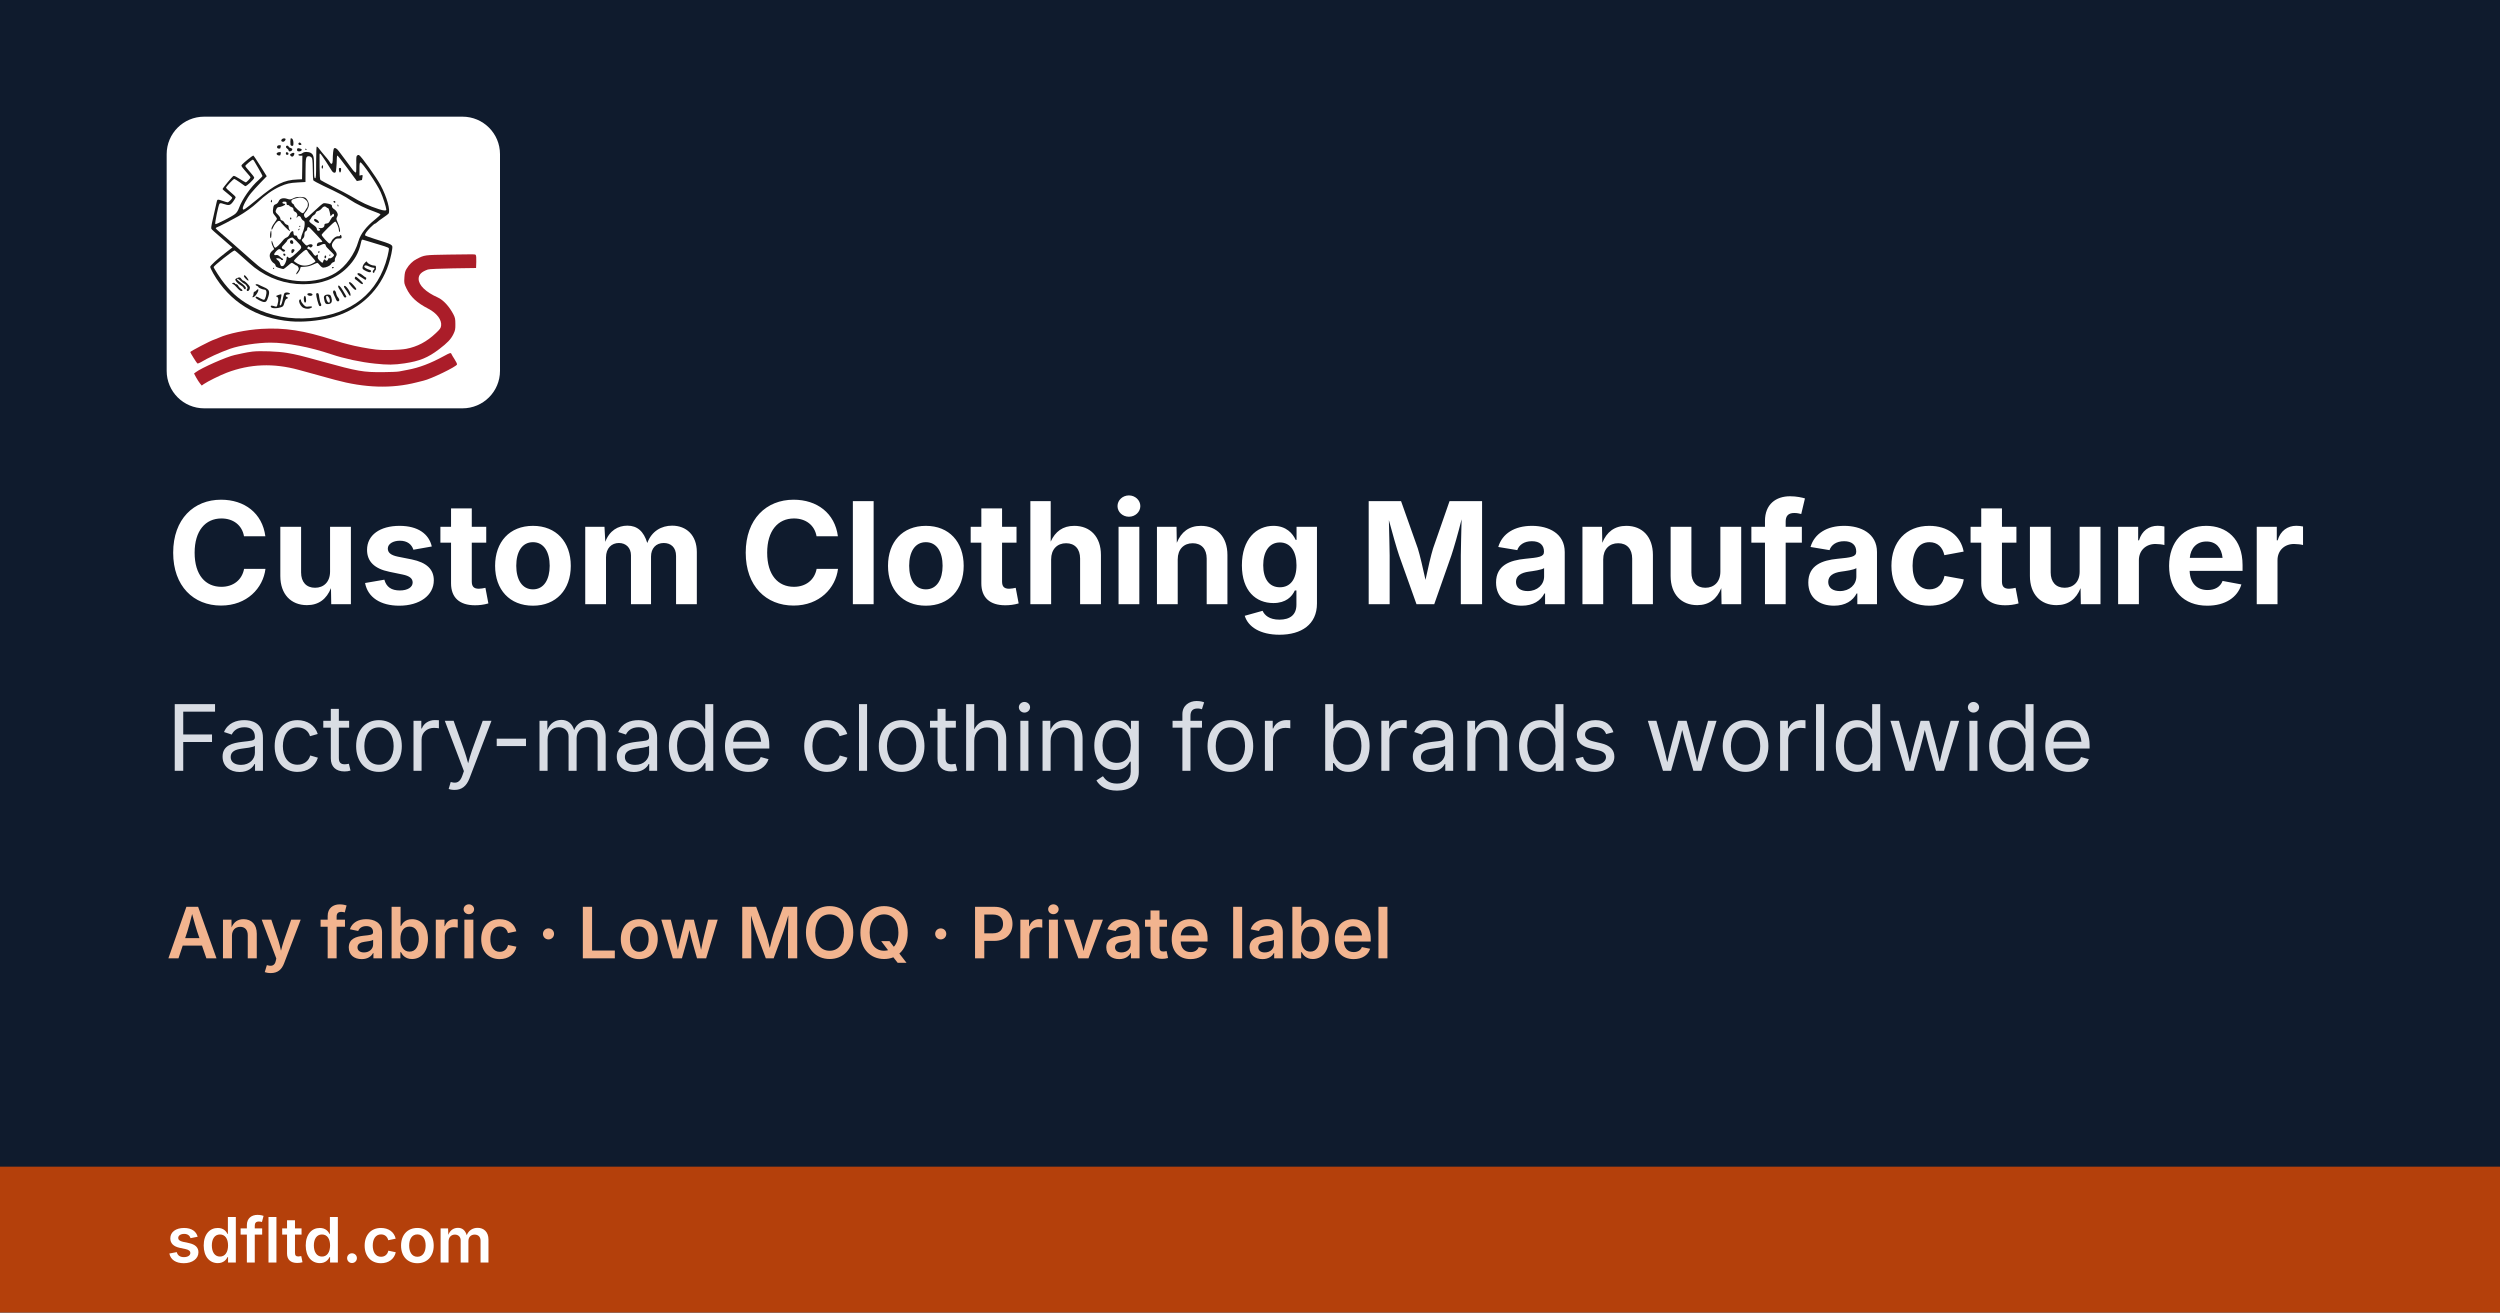
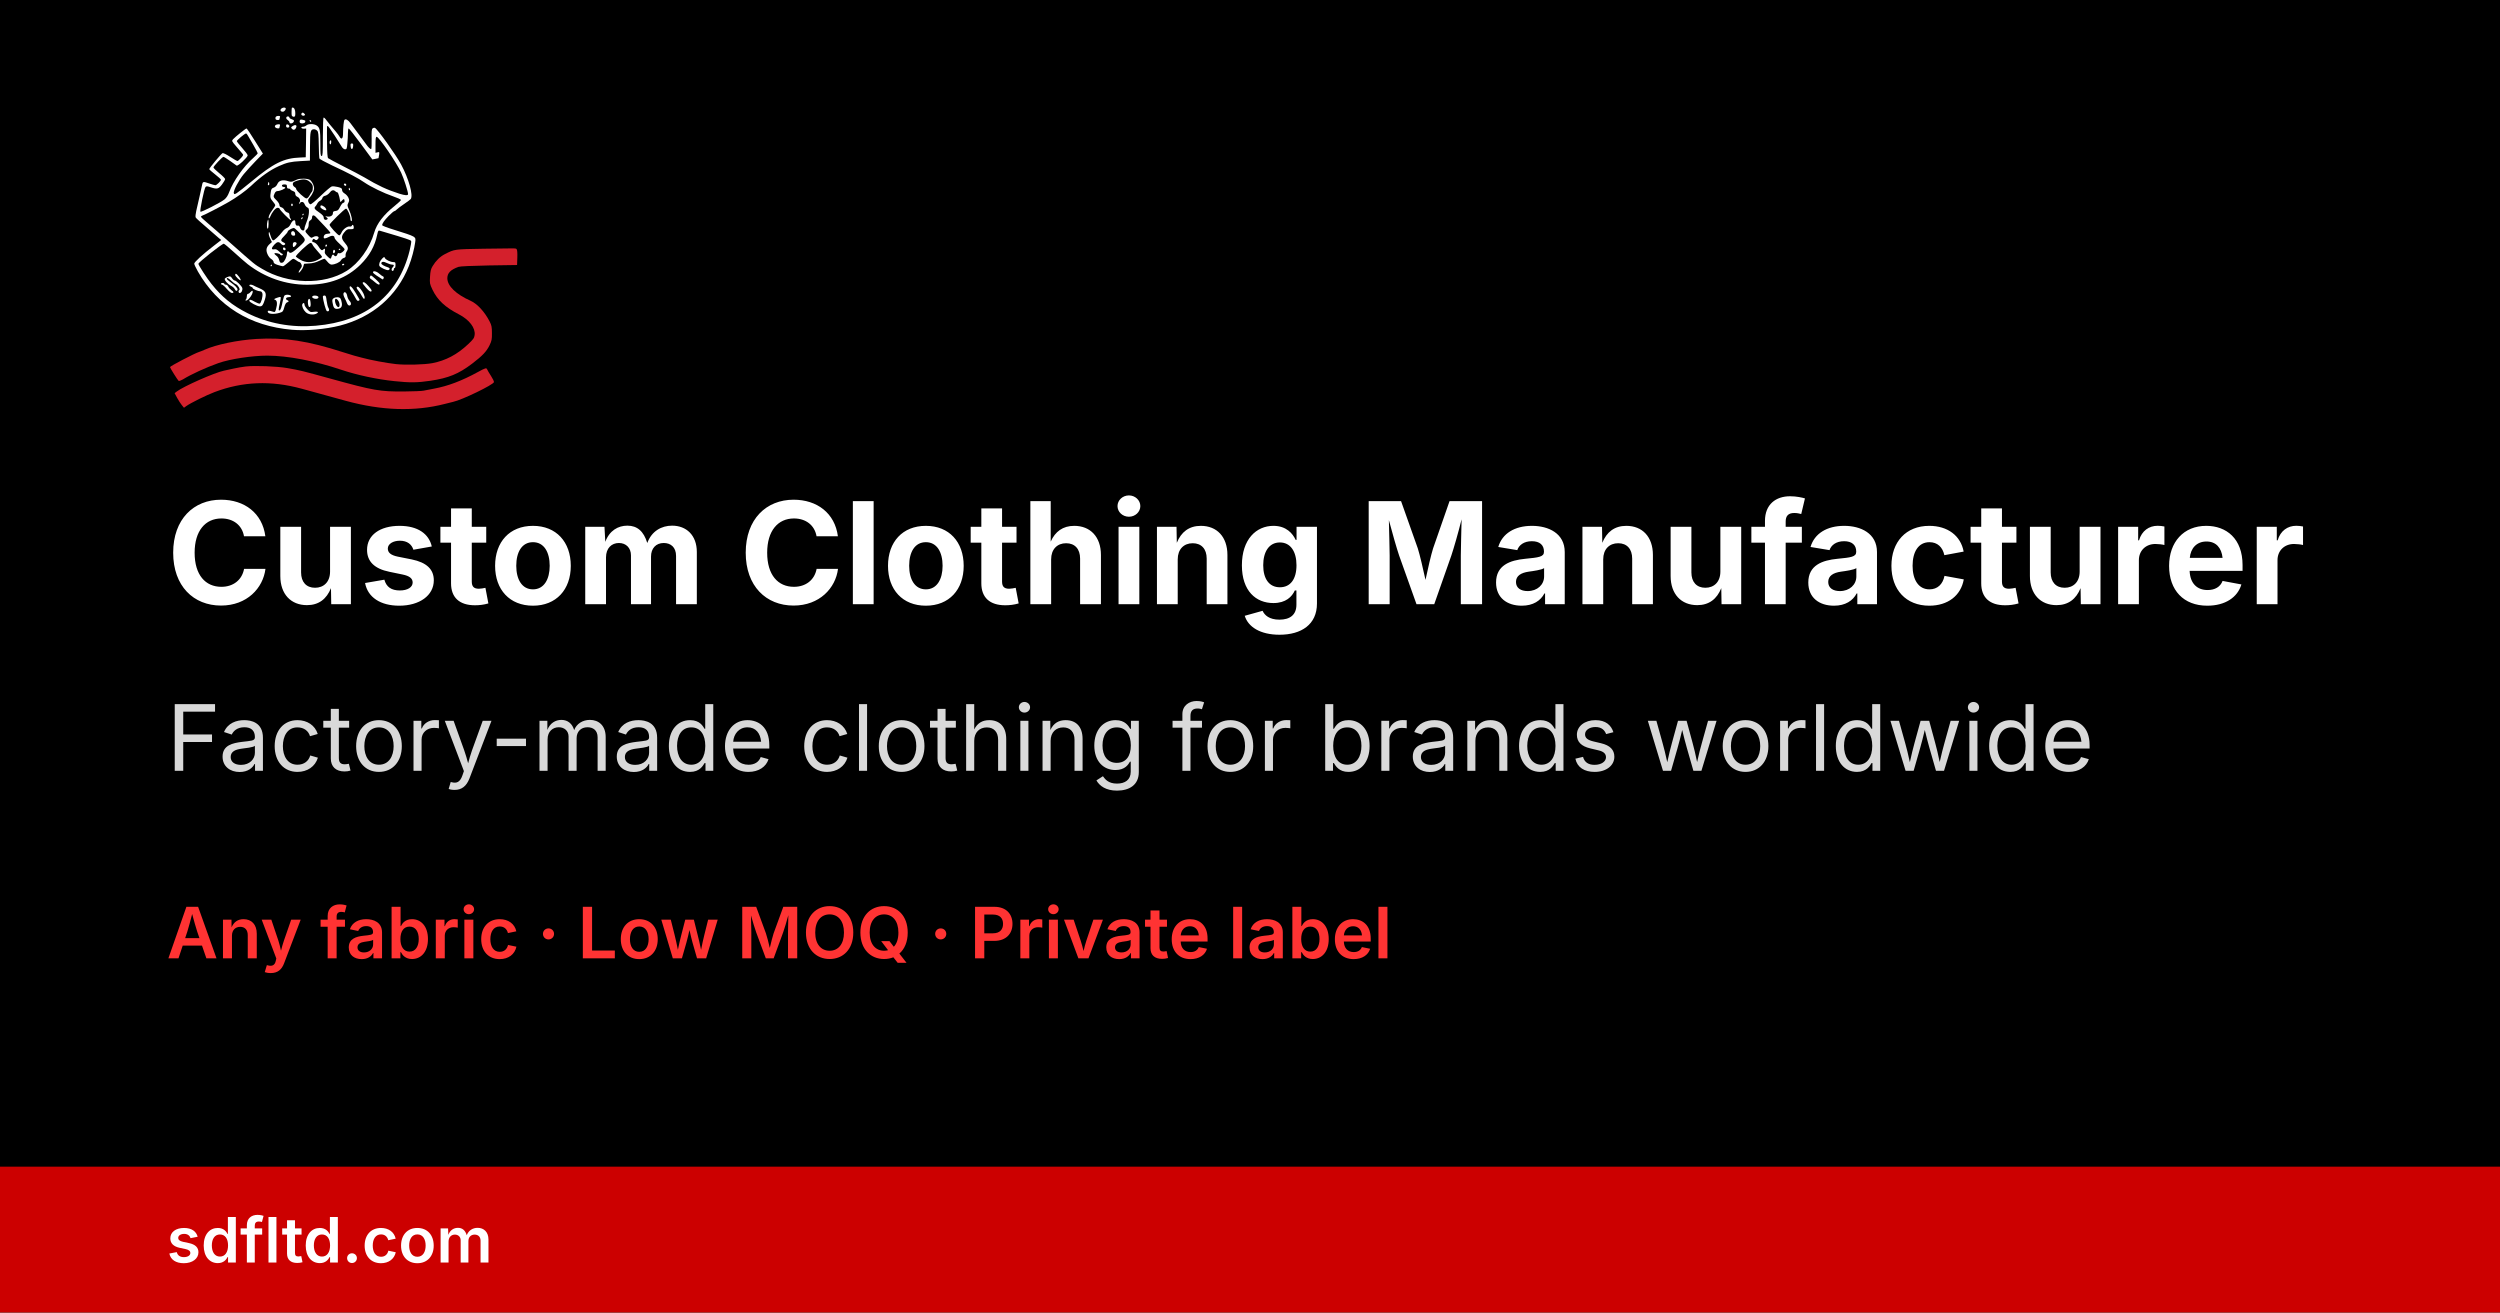
<svg xmlns="http://www.w3.org/2000/svg" width="1200" height="630" viewBox="0 0 1200 630">
-   <rect width="1200" height="630" fill="#0f1b2d" />
-   <rect x="0" y="560" width="1200" height="70" fill="#b4400b" />
-   <rect x="80" y="56" width="160" height="140" rx="18" fill="#ffffff" />
-   <svg x="90" y="64" width="140" height="124" viewBox="28.0 91.0 424.0 369.0">
-     <g transform="translate(-45,547) scale(0.1,-0.1)" fill="#1a1a1a">
+   <rect width="1200" height="630" fill="#000000" />
+   <rect x="0" y="560" width="1200" height="70" fill="#cc0000" />
+   <svg x="80" y="50" width="170" height="148" viewBox="28.0 91.0 424.0 369.0">
+     <g transform="translate(-45,547) scale(0.1,-0.1)" fill="#ffffff">
      <path d="M2100 4505 c-15 -18 -5 -35 20 -35 20 0 44 32 33 44 -11 11 -40 6 -53 -9z" />
      <path d="M2229 4518 c-4 -14 -5 -77 -2 -90 2 -10 13 -18 24 -18 16 0 19 7 19 43 0 40 -13 67 -32 67 -4 0 -8 -1 -9 -2z" />
      <path d="M2344 4449 c-9 -16 12 -33 31 -25 14 5 15 9 5 21 -15 18 -26 19 -36 4z" />
      <path d="M2034 4405 c-3 -8 -3 -19 1 -25 8 -12 45 -13 45 -1 0 5 3 16 6 25 5 12 0 16 -20 16 -15 0 -29 -7 -32 -15z" />
      <path d="M2163 4403 c-4 -11 1 -22 15 -31 12 -8 22 -21 22 -28 0 -21 38 -17 50 5 8 16 5 21 -20 30 -17 5 -30 14 -30 19 0 18 -31 22 -37 5z" />
      <path d="M2600 4170 c0 -198 -2 -230 -15 -230 -13 0 -15 23 -15 149 0 163 -6 191 -45 217 -33 21 -100 22 -123 0 -10 -9 -29 -16 -41 -16 -14 0 -21 -5 -18 -12 2 -7 16 -12 31 -11 l26 2 -2 -172 -3 -172 -65 -3 c-198 -7 -321 -68 -588 -290 -79 -65 -156 -126 -173 -136 -27 -16 -30 -16 -35 -1 -10 24 60 157 119 228 28 34 91 103 140 154 l89 92 -94 150 c-51 83 -97 151 -102 151 -10 0 -133 -99 -161 -129 -18 -21 -17 -22 35 -83 30 -35 62 -73 72 -84 19 -22 19 -22 -12 -58 -18 -20 -37 -36 -43 -36 -6 0 -45 23 -87 50 -44 29 -83 48 -91 44 -17 -7 -159 -178 -159 -191 0 -5 31 -33 70 -63 39 -30 70 -59 70 -64 0 -15 -52 -66 -67 -66 -7 0 -39 9 -70 20 -75 26 -80 26 -88 -12 -9 -42 -51 -233 -71 -316 -8 -35 -11 -69 -7 -77 8 -13 37 -39 183 -165 35 -30 77 -67 93 -81 l30 -25 -89 -69 c-134 -103 -234 -195 -234 -214 0 -9 20 -51 44 -94 236 -413 624 -654 1125 -697 168 -15 404 6 576 50 390 101 682 353 824 712 34 85 66 207 76 284 10 71 17 66 -262 154 -73 22 -133 46 -133 51 0 22 24 56 78 112 31 31 61 57 68 57 6 0 18 8 27 18 9 10 49 40 89 67 40 27 76 54 80 60 32 44 -24 245 -116 415 -61 114 -284 426 -313 437 -7 3 -20 0 -28 -7 -11 -9 -13 -36 -11 -126 1 -63 -1 -117 -5 -120 -9 -5 -34 18 -61 57 -9 13 -49 67 -88 119 -40 52 -84 112 -99 132 -28 40 -57 56 -72 41 -9 -9 -17 -81 -18 -175 -1 -53 -21 -65 -42 -25 -7 12 -26 38 -43 58 -42 48 -108 128 -124 151 -7 10 -17 18 -23 18 -5 0 -9 -93 -9 -230z m141 15 c39 -60 78 -122 87 -137 10 -16 26 -28 38 -28 19 0 22 8 27 68 4 37 7 93 7 125 0 31 4 57 9 57 5 0 71 -83 146 -185 l137 -186 37 7 c20 4 36 7 37 8 1 0 4 18 7 39 5 35 5 37 -19 31 l-24 -6 0 96 c0 74 3 96 14 96 27 0 238 -308 293 -429 33 -71 83 -228 83 -257 0 -19 -34 -17 -105 5 -149 48 -253 96 -420 196 -38 22 -149 81 -245 129 -96 49 -180 94 -187 100 -8 8 -12 64 -13 186 -2 214 -2 202 10 198 5 -1 41 -52 81 -113z m-208 57 c13 -14 16 -46 18 -167 1 -83 4 -156 7 -164 3 -8 71 -45 151 -83 208 -97 317 -155 386 -203 78 -54 234 -130 349 -169 50 -17 91 -36 91 -42 0 -6 -34 -38 -75 -71 -133 -106 -214 -212 -245 -319 -54 -188 -184 -368 -331 -460 -275 -171 -704 -160 -1013 26 -90 53 -82 47 -368 300 -114 102 -243 214 -286 250 -42 35 -77 68 -77 73 0 4 8 10 18 14 31 10 214 105 312 161 96 55 206 134 270 194 119 113 228 190 335 238 95 42 137 52 260 59 l110 6 1 172 c1 183 6 203 49 203 12 0 29 -8 38 -18z m-831 -57 c7 -13 37 -64 66 -113 28 -49 52 -94 52 -99 0 -5 -25 -31 -55 -58 -113 -98 -239 -278 -286 -406 -15 -41 -33 -69 -57 -89 -45 -37 -279 -156 -288 -147 -10 10 46 279 61 296 11 11 20 11 61 -3 78 -26 95 -22 137 34 20 27 37 56 37 64 0 7 -31 39 -70 70 -38 31 -70 62 -70 69 1 15 106 127 120 127 6 0 41 -22 78 -48 37 -27 73 -52 80 -57 16 -8 132 100 132 123 0 8 -29 47 -65 87 -36 40 -65 77 -65 83 0 12 96 92 110 92 5 0 15 -11 22 -25z m1633 -1155 c258 -76 318 -96 322 -108 4 -8 -5 -60 -19 -117 -133 -534 -523 -846 -1124 -897 -290 -25 -574 28 -819 152 -179 91 -303 191 -428 348 -53 65 -157 226 -157 241 0 18 282 241 304 241 6 0 61 -46 121 -101 61 -56 135 -120 165 -144 207 -160 453 -246 709 -246 266 -1 478 79 642 241 107 107 170 218 200 360 10 46 13 51 33 45 11 -3 35 -10 51 -15z" />
      <path d="M2687 4123 c-11 -10 -8 -43 3 -43 6 0 10 11 10 25 0 26 -2 29 -13 18z" />
      <path d="M2932 4058 c4 -44 25 -47 30 -3 3 29 1 35 -15 35 -15 0 -18 -6 -15 -32z" />
      <path d="M2290 3658 c-14 -6 -35 -15 -47 -21 -17 -7 -34 -7 -62 3 -60 20 -108 7 -125 -34 -9 -21 -24 -37 -43 -44 -24 -8 -31 -17 -36 -48 -11 -66 -8 -82 23 -117 17 -19 30 -40 30 -46 0 -7 -16 -33 -35 -58 -35 -46 -53 -89 -41 -100 3 -3 10 7 16 22 20 51 64 105 88 105 12 0 22 -4 22 -8 0 -15 129 -146 137 -139 4 4 1 13 -5 19 -7 7 -12 24 -12 39 0 20 -6 28 -25 33 -14 4 -31 18 -37 32 -6 13 -22 27 -35 30 -15 4 -23 13 -23 28 0 12 -16 37 -35 56 -39 38 -41 44 -22 83 7 17 20 27 33 27 29 0 94 28 94 40 0 6 -9 10 -20 10 -11 0 -20 7 -20 15 0 10 10 15 30 15 25 0 30 -4 30 -25 0 -18 5 -25 20 -25 11 0 20 -4 20 -9 0 -5 14 -14 30 -20 22 -7 30 -16 30 -34 0 -15 8 -28 24 -35 29 -13 42 -47 26 -67 -9 -11 -9 -15 -1 -15 6 0 11 5 11 10 0 6 9 10 21 10 14 0 24 -10 31 -28 6 -16 21 -33 32 -38 18 -8 21 -17 19 -61 -1 -29 -14 -79 -28 -112 -14 -33 -25 -70 -25 -81 0 -34 -39 -26 -52 11 -8 22 -15 29 -29 26 -18 -5 -29 11 -29 44 0 35 -34 21 -54 -22 -12 -27 -28 -44 -47 -51 -15 -5 -40 -25 -54 -45 -42 -53 -94 -103 -110 -103 -9 0 -21 22 -32 58 -14 46 -18 52 -21 30 -2 -14 6 -45 18 -67 l20 -41 -24 -21 c-42 -37 -51 -72 -30 -122 10 -25 30 -51 46 -60 15 -9 28 -25 28 -35 0 -15 13 -24 49 -36 28 -9 56 -16 63 -16 7 0 35 20 63 45 27 25 54 45 61 45 6 0 23 -9 37 -20 14 -11 30 -20 36 -20 6 0 17 -11 23 -25 10 -22 8 -30 -10 -55 -12 -16 -22 -35 -22 -42 1 -22 51 43 57 73 3 16 8 29 12 29 3 1 31 2 61 4 35 1 78 13 112 29 31 15 61 27 66 27 5 0 22 -16 36 -35 17 -21 36 -35 49 -35 41 0 100 27 113 51 7 13 23 26 36 29 17 5 22 12 20 29 -2 12 4 33 12 46 24 36 20 57 -20 104 -45 52 -46 81 -6 129 26 32 35 37 71 36 36 -1 41 2 41 22 0 27 -16 40 -23 20 -3 -8 -14 -12 -24 -10 -28 7 -83 -33 -99 -71 -8 -19 -21 -35 -28 -35 -16 0 -116 109 -116 127 0 15 181 193 197 193 16 0 53 -85 53 -121 0 -16 5 -29 11 -29 16 0 1 75 -28 137 -22 49 -22 55 -8 82 12 25 13 34 1 61 -7 17 -27 40 -44 50 -21 13 -32 28 -32 43 0 20 -8 25 -50 36 -28 7 -61 10 -73 7 -12 -3 -71 -53 -131 -111 -63 -61 -116 -105 -125 -103 -8 2 -20 14 -24 28 -8 21 -4 31 18 57 16 17 34 49 42 70 11 33 11 44 -2 80 -9 23 -27 48 -40 57 -28 18 -116 20 -155 4z m155 -29 c28 -25 35 -38 35 -68 0 -20 -5 -42 -10 -47 -6 -6 -19 -26 -29 -45 -10 -19 -26 -36 -36 -37 -19 -4 -125 93 -125 115 0 7 -9 17 -20 23 -11 6 -20 21 -20 34 0 19 9 26 48 39 76 25 116 22 157 -14z m304 -111 c6 -7 17 -13 24 -13 7 0 17 -25 24 -55 6 -30 12 -57 12 -60 1 -3 10 5 20 17 20 24 31 21 31 -9 0 -10 -7 -18 -15 -18 -8 0 -25 -21 -38 -47 -20 -40 -28 -48 -55 -51 -26 -3 -32 -8 -32 -28 0 -28 -34 -46 -71 -38 -24 5 -24 5 -4 -11 16 -13 17 -17 6 -24 -21 -13 -41 -2 -41 23 0 16 -16 34 -55 61 -56 38 -64 52 -44 72 6 6 17 22 23 35 6 12 21 27 33 33 12 5 24 19 27 31 4 15 16 25 36 29 16 4 39 20 51 36 22 31 47 37 68 17z m-226 -314 c12 -14 55 -59 95 -100 39 -41 72 -79 72 -84 0 -6 -13 -10 -28 -10 -32 0 -52 -16 -52 -43 0 -20 19 -18 72 9 31 16 58 9 58 -16 0 -9 27 -41 60 -71 33 -30 60 -59 60 -65 0 -20 -46 -55 -64 -48 -12 5 -19 0 -23 -15 -6 -22 -27 -28 -38 -11 -11 17 -24 11 -31 -15 -8 -32 -14 -32 -53 7 -26 26 -32 38 -27 60 6 29 -2 36 -21 17 -15 -15 -29 -5 -58 42 -14 22 -36 41 -50 45 -27 7 -29 12 -16 33 8 12 12 12 25 2 13 -11 19 -11 31 -1 39 32 -9 56 -55 28 -18 -12 -24 -9 -55 25 -41 44 -42 48 -15 72 13 12 20 31 20 56 0 28 5 41 20 49 11 6 20 19 20 29 0 38 22 41 53 5z m-208 -178 c91 -92 91 -89 -1 -173 -75 -69 -105 -85 -119 -63 -12 19 -25 10 -25 -17 0 -38 -31 -102 -52 -109 -25 -8 -35 1 -43 36 -4 17 -18 38 -31 46 -13 9 -24 21 -24 26 0 13 64 1 68 -12 5 -13 32 -13 32 0 0 6 -3 10 -7 10 -5 0 -22 13 -39 29 -23 22 -37 28 -57 24 -36 -7 -36 16 2 56 34 36 53 39 80 10 12 -13 26 -19 35 -16 23 9 20 22 -9 35 -35 16 -31 32 15 77 22 21 40 45 40 52 0 11 49 40 73 42 4 1 32 -23 62 -53z m160 -146 c4 -11 31 -47 61 -79 30 -32 54 -63 54 -69 0 -6 -23 -22 -52 -36 -72 -36 -143 -35 -206 1 -26 15 -50 32 -55 38 -9 13 151 164 175 165 9 0 20 -9 23 -20z" />
      <path d="M2570 3331 c0 -15 41 -41 66 -41 14 0 -1 31 -21 44 -32 21 -45 20 -45 -3z" />
      <path d="M2630 2864 c0 -8 5 -12 10 -9 6 3 10 10 10 16 0 5 -4 9 -10 9 -5 0 -10 -7 -10 -16z" />
      <path d="M2790 2819 c0 -5 5 -7 10 -4 6 3 10 8 10 11 0 2 -4 4 -10 4 -5 0 -10 -5 -10 -11z" />
      <path d="M2724 2807 c-9 -24 6 -44 18 -22 7 11 6 21 -1 28 -7 7 -12 6 -17 -6z" />
      <path d="M2220 3016 c0 -15 7 -26 20 -29 24 -6 34 6 25 33 -9 29 -45 26 -45 -4z" />
      <path d="M2247 2903 c-10 -9 -9 -53 1 -53 15 0 44 38 37 49 -7 12 -28 14 -38 4z" />
      <path d="M2125 2840 c-10 -17 12 -37 25 -24 8 8 6 15 -4 23 -10 9 -16 9 -21 1z" />
      <path d="M1945 3617 c-4 -10 -5 -21 -1 -24 10 -10 18 4 13 24 -4 17 -4 17 -12 0z" />
      <path d="M2852 3598 c6 -18 28 -21 28 -4 0 9 -7 16 -16 16 -9 0 -14 -5 -12 -12z" />
      <path d="M2910 3545 c0 -8 4 -15 10 -15 5 0 7 7 4 15 -4 8 -8 15 -10 15 -2 0 -4 -7 -4 -15z" />
      <path d="M2220 3355 c0 -8 5 -15 10 -15 6 0 10 7 10 15 0 8 -4 15 -10 15 -5 0 -10 -7 -10 -15z" />
      <path d="M2355 3240 c-3 -5 -1 -10 4 -10 6 0 11 5 11 10 0 6 -2 10 -4 10 -3 0 -8 -4 -11 -10z" />
      <path d="M2347 3203 c-4 -3 -7 -11 -7 -17 0 -6 5 -5 12 2 6 6 9 14 7 17 -3 3 -9 2 -12 -2z" />
      <path d="M1936 3158 c-9 -36 -7 -88 4 -88 6 0 10 25 10 55 0 59 -4 69 -14 33z" />
      <path d="M2830 2640 c0 -5 4 -10 9 -10 6 0 13 5 16 10 3 6 -1 10 -9 10 -9 0 -16 -4 -16 -10z" />
      <path d="M1975 2630 c-3 -5 -1 -10 4 -10 6 0 11 5 11 10 0 6 -2 10 -4 10 -3 0 -8 -4 -11 -10z" />
      <path d="M3309 2711 c-27 -28 -41 -64 -32 -87 7 -18 90 -57 108 -50 20 7 19 25 -2 32 -48 15 -83 35 -83 48 0 23 26 26 66 5 21 -10 49 -19 61 -19 27 0 29 -12 7 -35 -9 -8 -13 -22 -10 -31 7 -18 26 -9 26 12 0 8 5 14 10 14 6 0 10 16 10 35 0 31 -3 35 -26 35 -35 0 -94 29 -102 50 -6 15 -10 14 -33 -9z" />
      <path d="M3200 2548 c0 -7 17 -23 38 -36 20 -12 47 -29 59 -38 21 -15 23 -15 30 2 4 11 2 19 -6 22 -7 2 -28 17 -46 33 -33 30 -75 39 -75 17z" />
      <path d="M1550 2517 c0 -17 58 -73 66 -64 8 8 -43 77 -57 77 -5 0 -9 -6 -9 -13z" />
      <path d="M3163 2494 c-4 -10 1 -20 11 -26 9 -5 32 -23 50 -39 36 -31 56 -37 56 -16 0 11 -92 97 -105 97 -3 0 -8 -7 -12 -16z" />
      <path d="M1454 2490 c-12 -5 -24 -13 -28 -18 -9 -15 35 -67 73 -85 20 -10 41 -28 46 -40 11 -25 28 -29 33 -7 3 18 -27 49 -85 90 -24 17 -43 35 -43 40 0 18 17 10 54 -24 20 -19 44 -37 54 -40 23 -8 56 -62 42 -71 -15 -9 -12 -35 5 -35 20 0 38 36 30 61 -8 25 -74 89 -91 89 -8 0 -21 11 -30 25 -17 27 -26 29 -60 15z" />
      <path d="M3076 2422 c-2 -4 16 -31 42 -60 35 -39 51 -50 61 -43 11 7 5 19 -30 60 -42 48 -62 60 -73 43z" />
      <path d="M1380 2410 c0 -5 6 -10 13 -10 7 0 33 -22 56 -50 24 -28 51 -50 62 -50 26 0 24 15 -6 34 -14 10 -31 28 -37 42 -6 13 -19 24 -30 24 -10 0 -18 5 -18 10 0 6 -9 10 -20 10 -11 0 -20 -4 -20 -10z" />
      <path d="M1720 2391 c0 -5 9 -13 20 -16 11 -3 20 -10 20 -16 0 -11 65 -39 91 -39 12 0 21 -10 25 -25 8 -31 -14 -115 -32 -122 -7 -2 -32 7 -57 21 -49 29 -67 32 -67 12 0 -16 93 -66 125 -66 29 0 39 13 61 82 23 76 11 102 -66 135 -30 13 -63 28 -72 34 -23 12 -48 12 -48 0z" />
      <path d="M2920 2364 c0 -8 11 -30 24 -47 13 -18 33 -51 45 -74 15 -29 26 -41 36 -37 8 4 15 8 15 11 0 3 -21 41 -47 84 -44 74 -73 99 -73 63z" />
      <path d="M3005 2369 c-4 -5 4 -22 17 -37 13 -15 32 -45 43 -65 11 -20 23 -37 27 -37 18 0 6 50 -22 92 -32 48 -55 64 -65 47z" />
      <path d="M1733 2311 c-9 -12 -23 -21 -30 -21 -8 0 -13 -12 -13 -28 0 -15 -5 -33 -12 -40 -9 -9 -8 -12 4 -12 31 0 94 98 75 116 -3 3 -14 -4 -24 -15z" />
      <path d="M2847 2295 c-4 -8 2 -32 13 -53 10 -20 24 -49 29 -64 6 -16 18 -28 26 -28 26 0 29 29 5 55 -13 14 -26 41 -29 62 -7 40 -34 57 -44 28z" />
      <path d="M2143 2272 c-6 -4 -16 -32 -22 -62 -16 -83 -26 -113 -39 -118 -15 -5 -15 9 3 86 8 35 13 67 10 72 -3 5 -24 1 -46 -8 -36 -14 -39 -17 -20 -24 24 -9 28 -48 10 -111 -9 -34 -13 -38 -32 -32 -55 17 -67 17 -67 2 0 -29 71 -36 144 -14 36 11 41 17 54 66 10 36 21 55 34 59 22 5 23 18 3 26 -28 10 -17 36 15 36 32 0 40 14 14 24 -21 8 -46 7 -61 -2z" />
      <path d="M2474 2259 c-8 -14 14 -29 43 -29 27 0 40 19 22 31 -20 12 -57 11 -65 -2z" />
      <path d="M2600 2258 c0 -39 36 -171 48 -175 24 -10 35 13 19 38 -8 13 -18 52 -22 87 -6 52 -10 62 -26 62 -10 0 -19 -6 -19 -12z" />
      <path d="M2727 2236 c-15 -11 -17 -22 -11 -53 10 -57 21 -73 52 -73 46 1 66 23 59 70 -3 22 -11 47 -17 55 -15 19 -59 19 -83 1z m57 -28 c9 -12 16 -35 16 -51 0 -42 -32 -31 -48 17 -18 56 2 77 32 34z" />
      <path d="M2424 2216 c-9 -22 0 -79 12 -83 16 -5 22 16 16 60 -4 37 -18 49 -28 23z" />
      <path d="M2354 2165 c-8 -21 12 -68 40 -94 28 -27 81 -36 119 -22 45 17 33 34 -19 26 -43 -6 -47 -5 -80 30 -19 20 -34 45 -34 56 0 23 -18 25 -26 4z" />
      <path d="M2324 4366 c-3 -8 -3 -20 1 -26 10 -16 55 -12 62 5 7 19 5 20 -30 29 -20 5 -29 2 -33 -8z" />
      <path d="M2442 4361 c4 -13 18 -16 19 -4 0 4 -5 9 -11 12 -7 2 -11 -2 -8 -8z" />
      <path d="M2032 4308 c-8 -8 -9 -15 -1 -25 13 -15 49 -18 49 -4 0 5 3 16 6 25 5 12 0 16 -18 16 -13 0 -29 -5 -36 -12z" />
      <path d="M2160 4301 c0 -15 6 -21 21 -21 25 0 22 33 -4 38 -12 2 -17 -3 -17 -17z" />
      <path d="M2234 4296 c-18 -14 -18 -16 -2 -32 19 -20 42 -8 51 26 6 24 -20 27 -49 6z" />
    </g>
-     <g transform="translate(-45,547) scale(0.1,-0.1)" fill="#ab1d29">
+     <g transform="translate(-45,547) scale(0.1,-0.1)" fill="#d4202c">
      <path d="M4525 2830 c-354 -6 -347 -5 -463 -64 -58 -29 -109 -79 -148 -144 -21 -34 -27 -60 -31 -126 -5 -80 -4 -86 30 -158 60 -124 151 -209 318 -295 123 -64 197 -162 186 -246 -5 -36 -15 -51 -78 -110 -131 -124 -268 -196 -429 -227 -97 -18 -321 -24 -437 -11 -109 12 -308 49 -408 77 -33 9 -73 20 -90 24 -16 4 -75 22 -130 40 -423 137 -705 180 -1040 160 -226 -14 -482 -67 -620 -129 -22 -10 -51 -22 -65 -26 -52 -15 -350 -171 -350 -182 0 -10 93 -158 103 -165 6 -4 29 5 52 18 97 60 275 142 425 195 139 49 402 89 585 89 243 0 571 -63 888 -170 185 -62 426 -114 632 -135 187 -20 275 -19 431 4 219 33 337 81 501 205 123 94 172 145 209 221 25 52 29 71 28 145 0 73 -4 93 -28 140 -60 116 -148 211 -226 246 -177 79 -279 178 -280 270 0 63 39 103 134 137 19 7 164 13 366 17 l335 5 3 89 c2 54 -1 93 -8 100 -13 13 15 12 -395 6z" />
      <path d="M1675 1420 c-38 -4 -104 -16 -145 -25 -41 -9 -93 -21 -115 -25 -113 -24 -485 -188 -565 -250 l-25 -19 30 -56 c17 -31 42 -70 56 -87 l26 -32 29 21 c54 38 240 130 335 166 336 128 678 142 1046 41 32 -9 72 -19 88 -24 17 -4 107 -29 200 -55 94 -26 202 -55 240 -66 432 -118 823 -130 1185 -37 41 11 86 22 100 25 107 23 482 205 488 236 2 9 -14 42 -35 74 -21 32 -41 66 -45 76 -10 24 -18 22 -110 -28 -195 -107 -363 -170 -527 -200 -47 -9 -103 -19 -124 -24 -22 -5 -127 -9 -235 -10 -288 -2 -361 10 -882 154 -342 94 -361 99 -515 126 -125 22 -392 32 -500 19z" />
    </g>
  </svg>
  <text x="80" y="290" font-family="Inter, Arial, sans-serif" font-size="68" font-weight="700" fill="#ffffff">Custom Clothing Manufacturer</text>
-   <text x="80" y="370" font-family="Inter, Arial, sans-serif" font-size="44" font-weight="400" fill="#d9dde4">Factory-made clothing for brands worldwide</text>
-   <text x="80" y="460" font-family="Inter, Arial, sans-serif" font-size="34" font-weight="600" fill="#f2b48f">Any fabric · Low MOQ · Private label</text>
+   <text x="80" y="370" font-family="Inter, Arial, sans-serif" font-size="44" font-weight="400" fill="#d9d9d9">Factory-made clothing for brands worldwide</text>
+   <text x="80" y="460" font-family="Inter, Arial, sans-serif" font-size="34" font-weight="600" fill="#ff3333">Any fabric · Low MOQ · Private label</text>
  <text x="80" y="606" font-family="Inter, Arial, sans-serif" font-size="30" font-weight="600" fill="#ffffff">sdfltd.com</text>
</svg>
